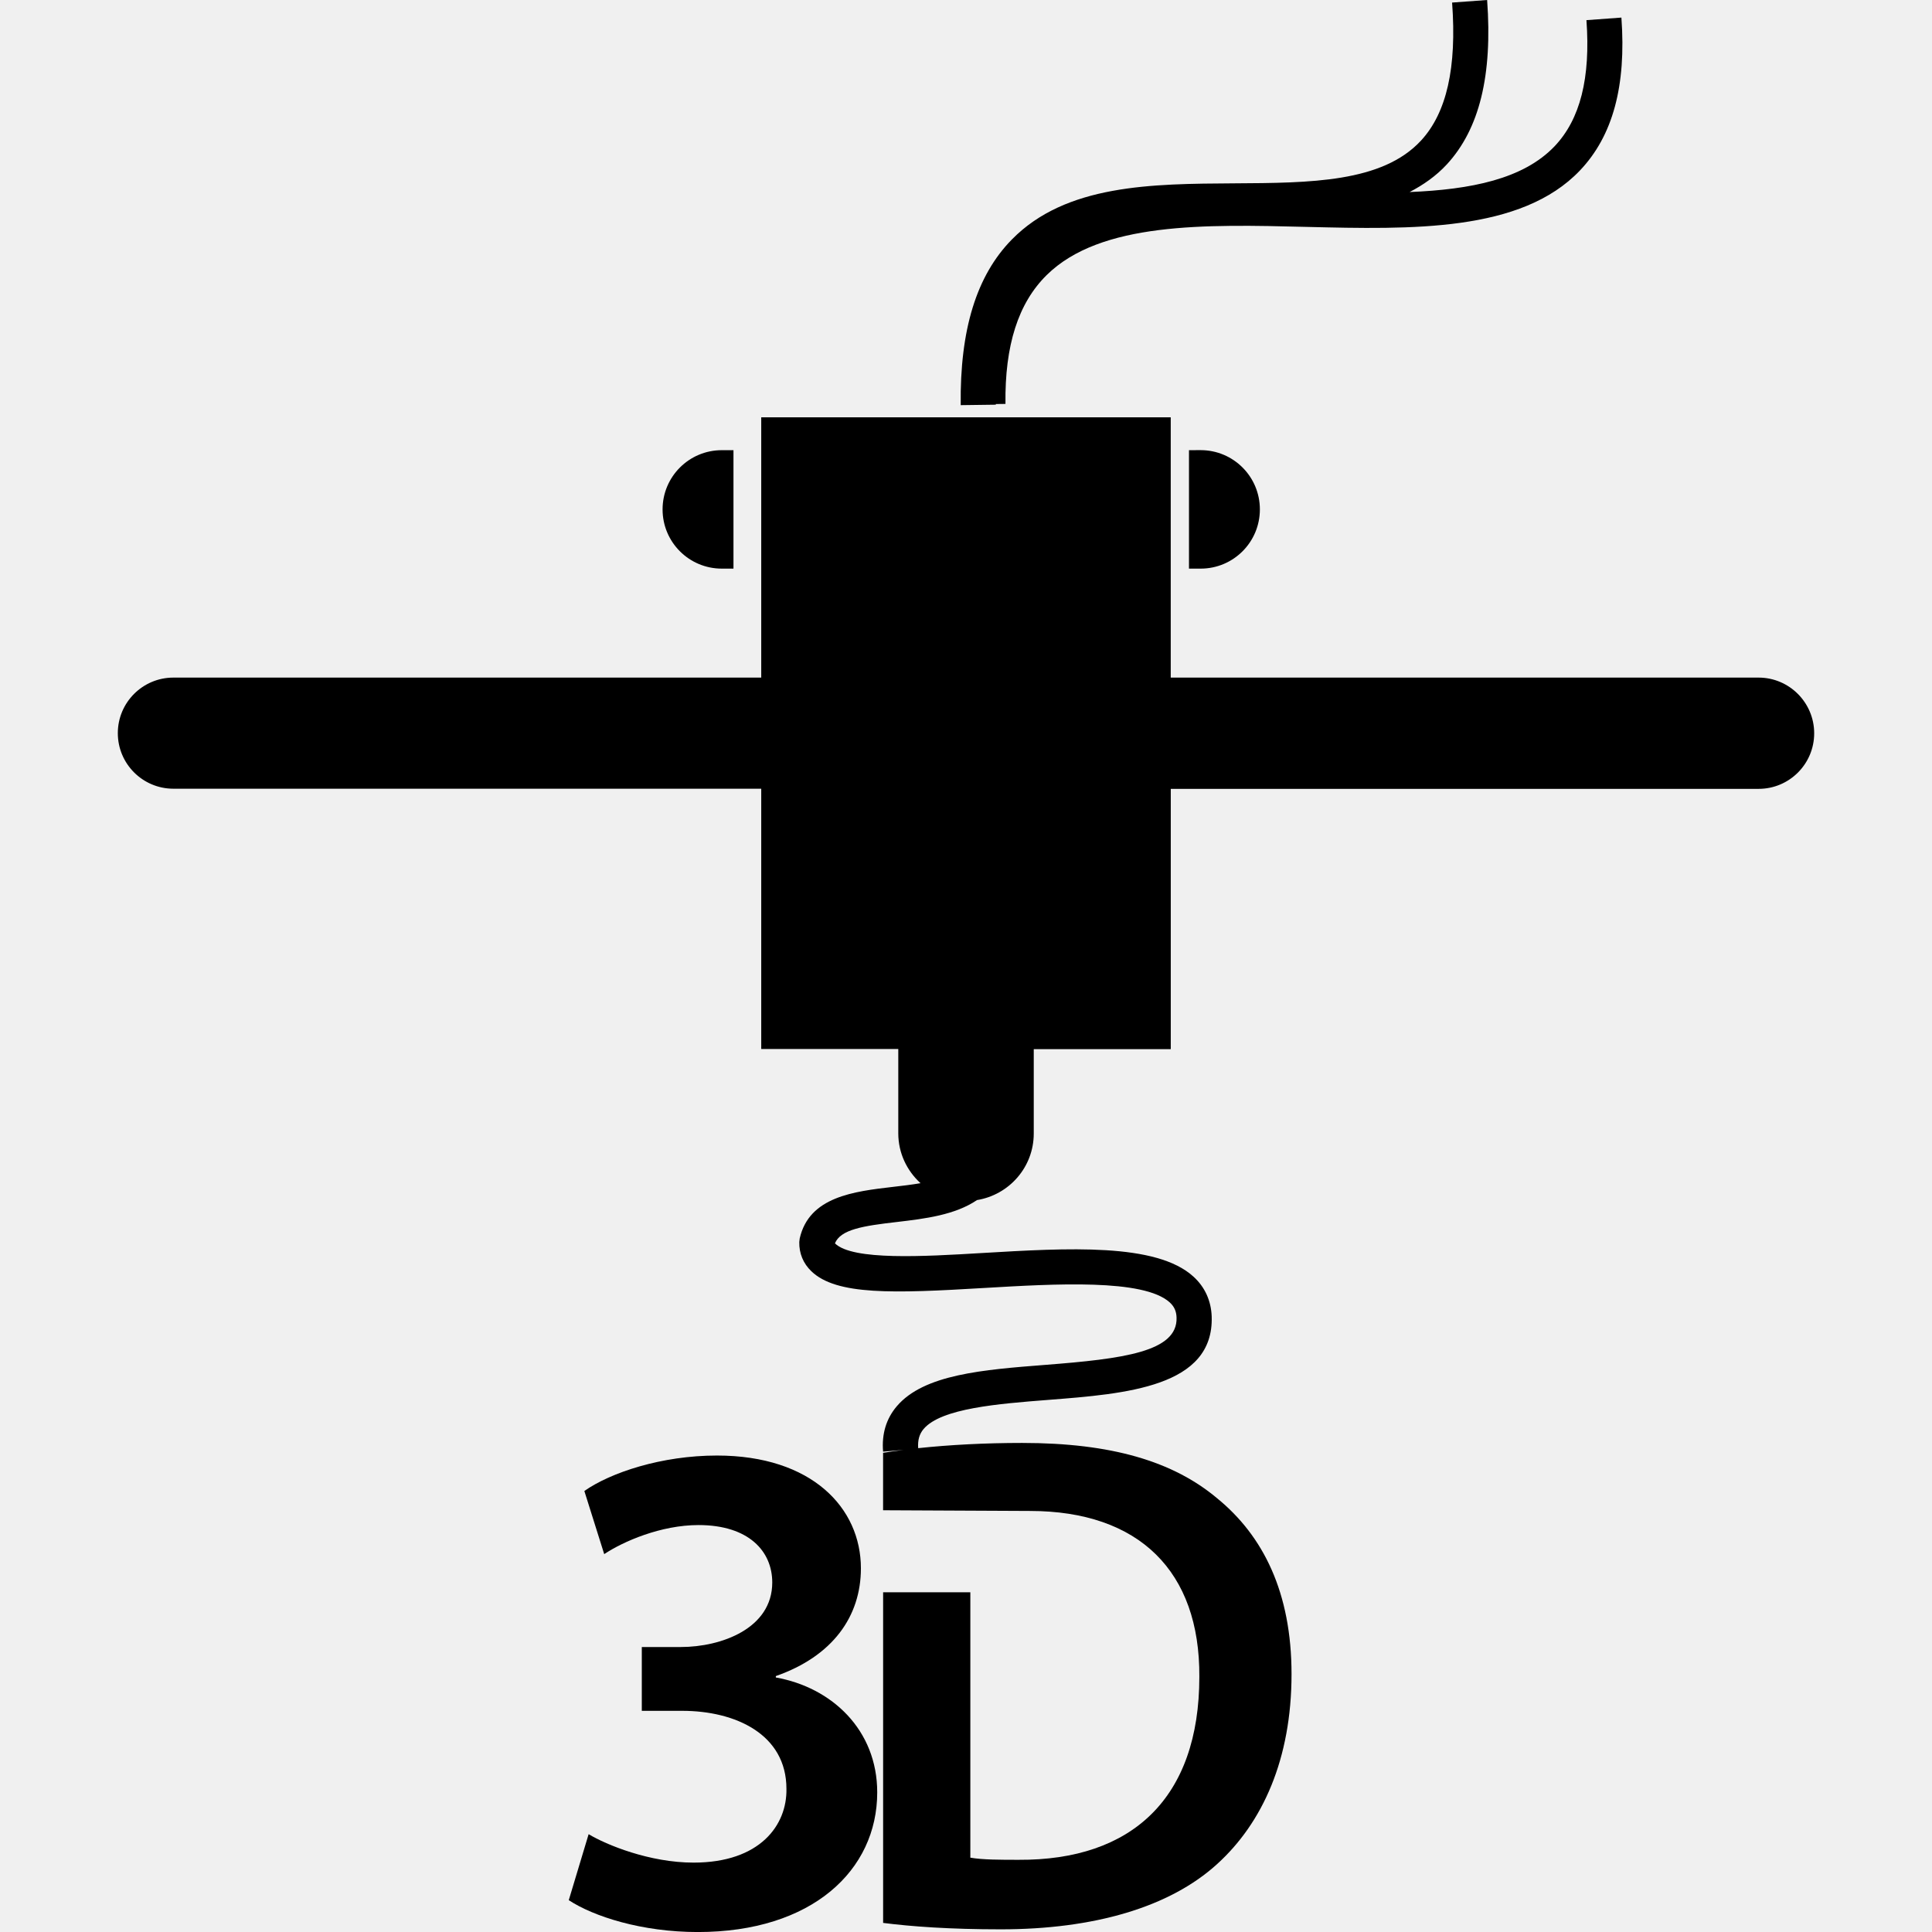
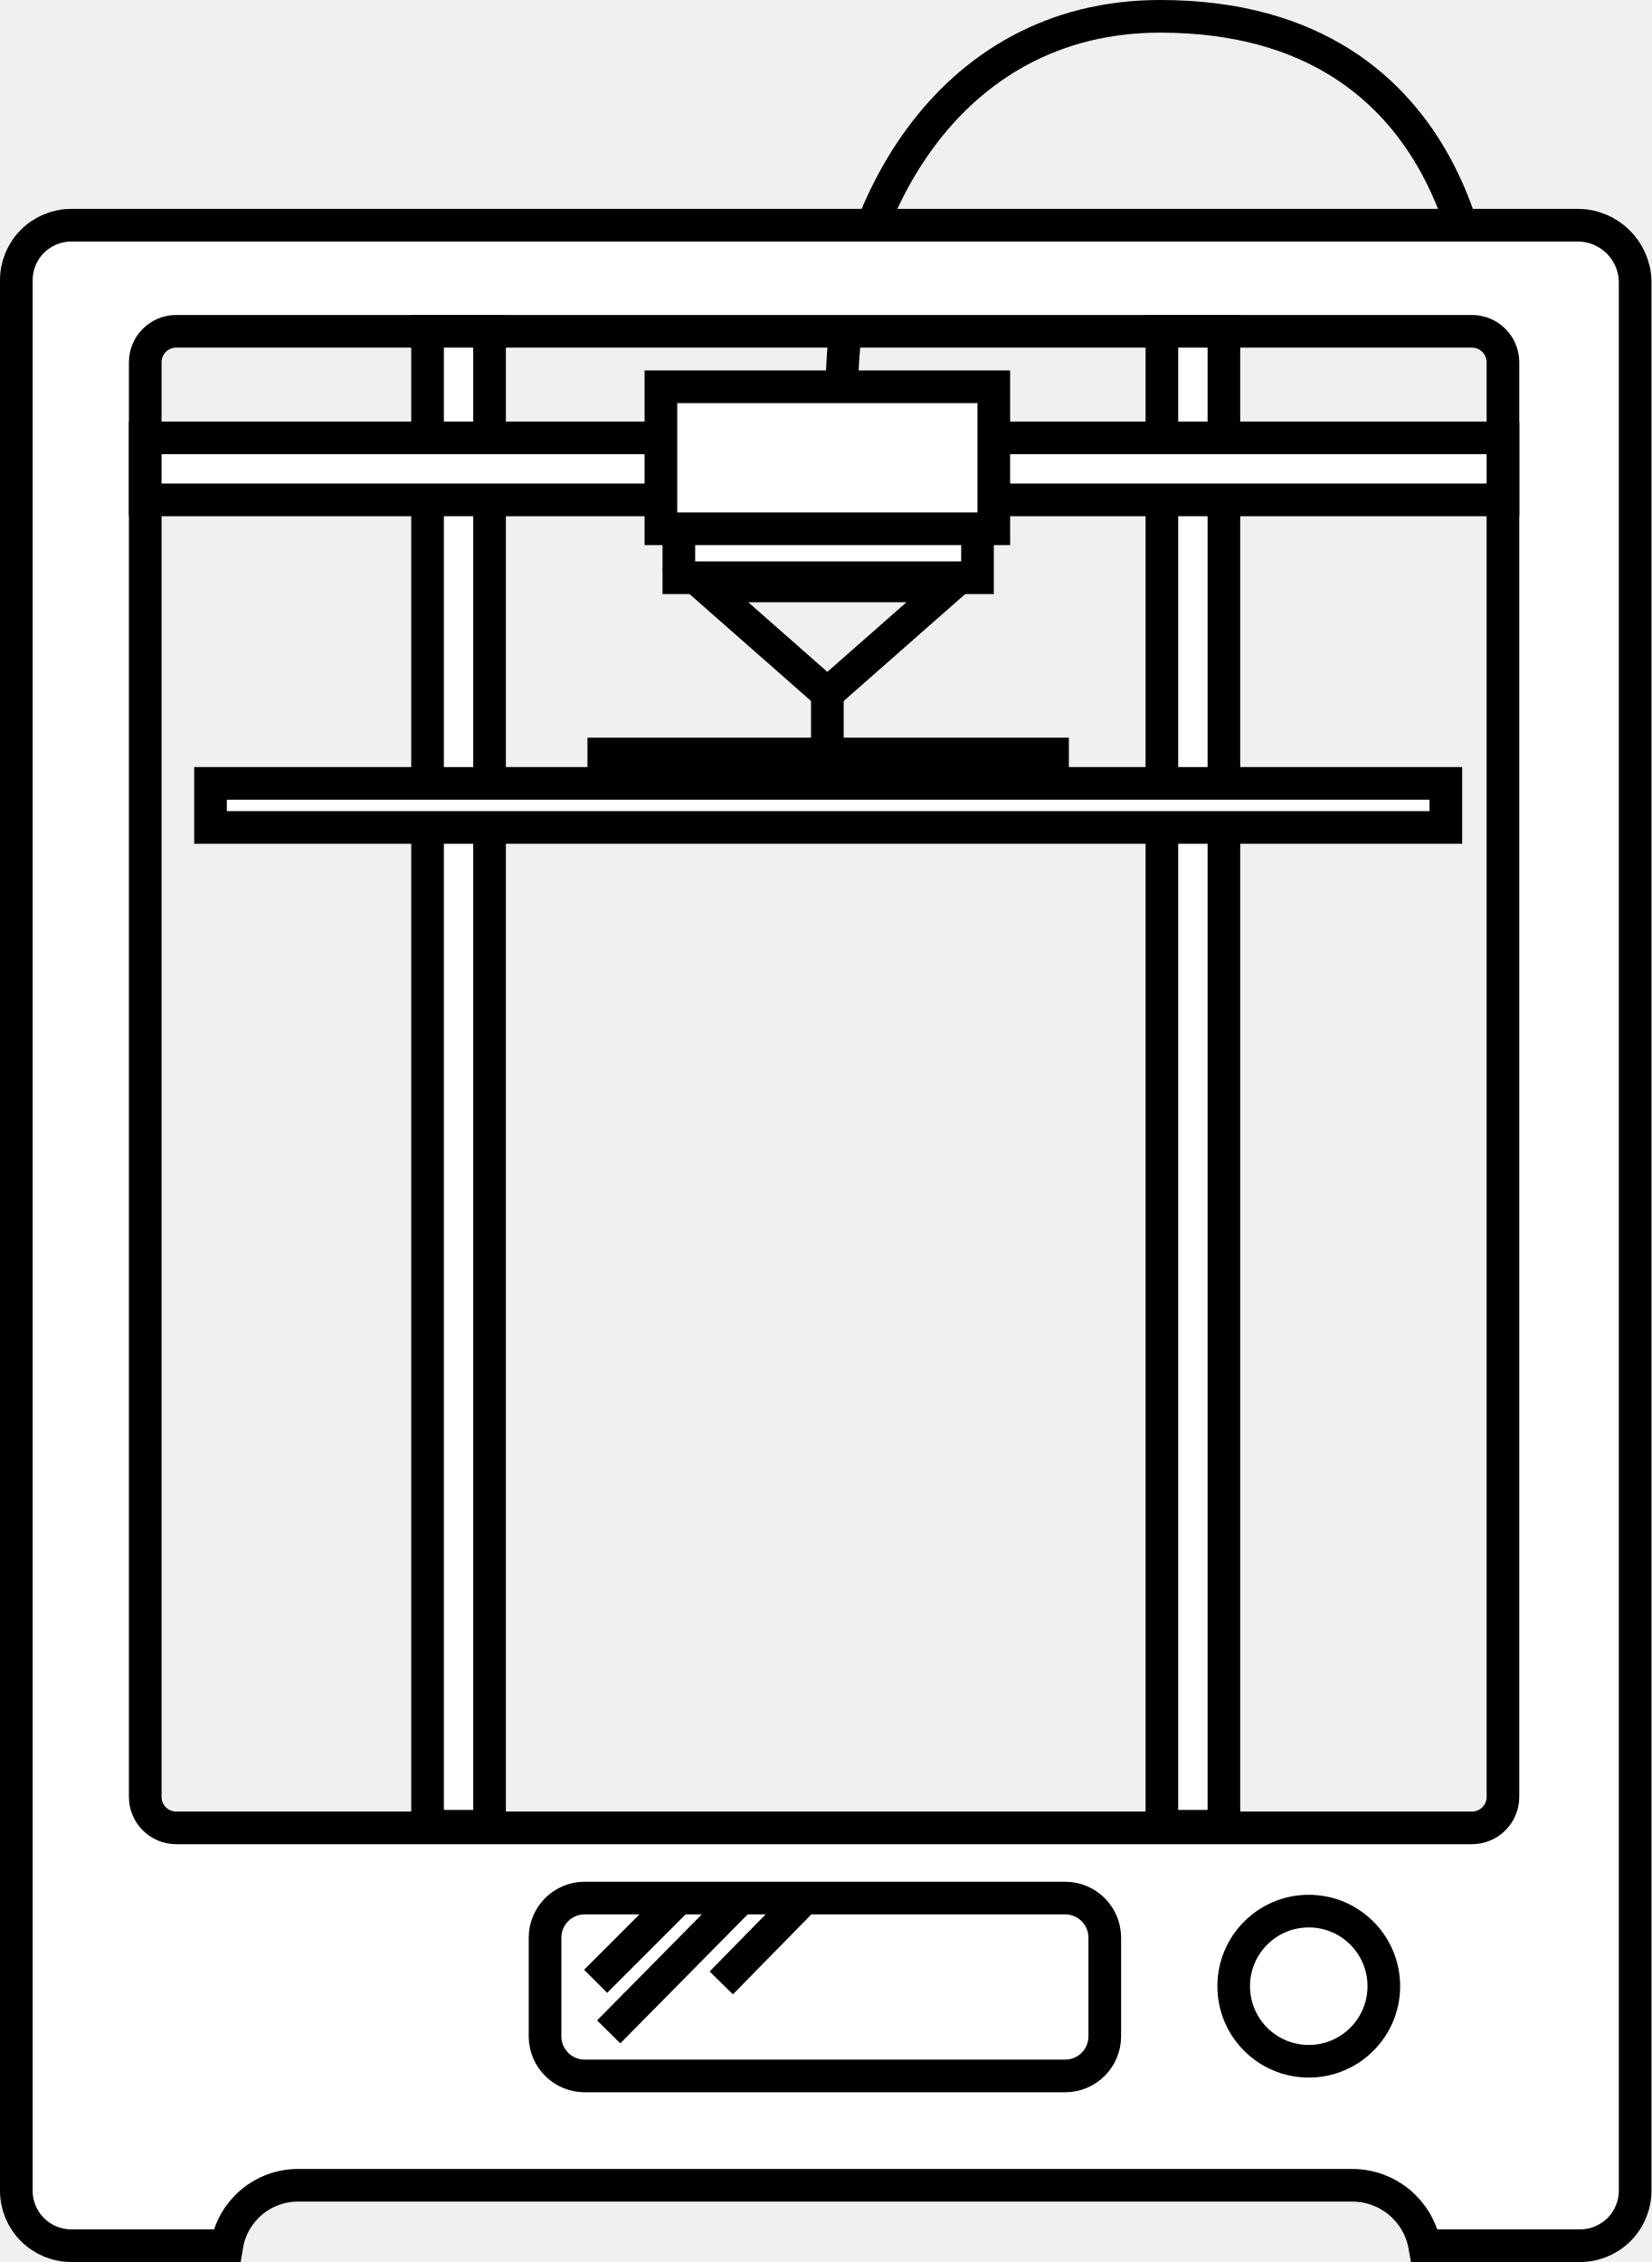
- <svg xmlns="http://www.w3.org/2000/svg" version="1.1" id="Capa_1" x="0px" y="0px" width="55.048px" height="55.049px" viewBox="0 0 55.048 55.049" style="enable-background:new 0 0 55.048 55.049;" xml:space="preserve">
-   <g>
-     <g>
-       <path d="M50.108,19.307h-16.75V11.89H21.69v7.417H4.941c-0.875,0-1.584,0.709-1.584,1.583s0.709,1.583,1.584,1.583H21.69v7.417    h3.905v2.403c0,0.563,0.247,1.067,0.634,1.42c-0.251,0.042-0.514,0.075-0.776,0.104c-1.124,0.131-2.398,0.279-2.667,1.472    l-0.012,0.101c-0.006,0.323,0.113,0.61,0.344,0.832c0.716,0.688,2.334,0.631,4.917,0.477c2.027-0.119,4.55-0.268,5.296,0.412    c0.127,0.117,0.188,0.25,0.193,0.432c0.032,0.977-1.525,1.174-3.73,1.346c-1.784,0.139-3.467,0.271-4.24,1.178    c-0.302,0.354-0.434,0.789-0.392,1.295l0.583-0.049c-0.199,0.026-0.401,0.051-0.583,0.082v1.637l4.182,0.02    c3.112,0,4.849,1.719,4.829,4.727c0,3.457-1.92,5.233-5.151,5.213c-0.505,0-1.03,0-1.374-0.061v-7.562h-2.485v9.421    c0.808,0.103,1.899,0.183,3.354,0.183c2.646,0,4.809-0.627,6.162-1.859c1.293-1.172,2.121-2.989,2.121-5.414    c0-2.323-0.807-3.94-2.121-5.01c-1.252-1.051-3.01-1.576-5.556-1.576c-1.058,0-2.069,0.054-2.961,0.149    c-0.016-0.228,0.032-0.401,0.155-0.547c0.502-0.59,2.124-0.717,3.556-0.829c2.211-0.172,4.719-0.367,4.652-2.376    c-0.016-0.446-0.193-0.84-0.52-1.136c-1.058-0.967-3.584-0.816-6.028-0.672c-1.645,0.098-3.686,0.219-4.187-0.276    c0.163-0.396,0.793-0.497,1.779-0.61c0.784-0.092,1.64-0.197,2.269-0.623c0.916-0.149,1.617-0.938,1.617-1.896v-2.404h3.904    v-7.417h16.75c0.874,0,1.583-0.709,1.583-1.583S50.982,19.307,50.108,19.307z" />
-       <path d="M20.567,16.202h0.332v-3.375h-0.332c-0.933,0-1.688,0.755-1.688,1.688C18.879,15.448,19.634,16.202,20.567,16.202z" />
-       <path d="M33.878,12.827v3.375h0.332c0.934,0,1.688-0.755,1.688-1.688c0-0.933-0.755-1.688-1.688-1.688L33.878,12.827    L33.878,12.827z" />
-       <path d="M28.374,11.512l0.275-0.003C28.628,9.84,29.012,8.64,29.821,7.84c1.537-1.518,4.521-1.448,7.406-1.375    c3.007,0.073,6.118,0.148,7.79-1.607c0.938-0.985,1.324-2.411,1.182-4.357l-0.996,0.073c0.12,1.649-0.177,2.825-0.908,3.594    c-0.896,0.939-2.39,1.232-4.131,1.304c0.391-0.204,0.752-0.454,1.06-0.787C42.154,3.678,42.53,2.145,42.373,0l-0.998,0.073    c0.137,1.854-0.154,3.141-0.887,3.934c-1.104,1.193-3.15,1.205-5.318,1.217c-2.357,0.014-4.795,0.028-6.337,1.598    c-1.009,1.026-1.485,2.571-1.459,4.722l1-0.013C28.373,11.524,28.374,11.519,28.374,11.512z" />
-       <path d="M22.106,47.797v-0.04c1.616-0.565,2.424-1.696,2.424-3.071c0-1.718-1.394-3.213-4.102-3.213    c-1.576,0-3.031,0.485-3.778,1.01l0.566,1.799c0.545-0.363,1.616-0.828,2.687-0.828c1.434,0,2.101,0.748,2.101,1.636    c0,1.313-1.455,1.839-2.606,1.839h-1.111v1.818h1.151c1.516,0,2.97,0.667,2.97,2.222c0.02,1.031-0.748,2.103-2.646,2.103    c-1.252,0-2.485-0.506-2.99-0.81l-0.566,1.88c0.707,0.465,2.081,0.908,3.677,0.908c3.253,0,5.112-1.757,5.112-3.979    C24.995,49.292,23.702,48.08,22.106,47.797z" />
-     </g>
-   </g>
-   <g>
- </g>
-   <g>
- </g>
-   <g>
- </g>
-   <g>
- </g>
-   <g>
- </g>
-   <g>
- </g>
-   <g>
- </g>
-   <g>
- </g>
-   <g>
- </g>
-   <g>
- </g>
-   <g>
- </g>
-   <g>
- </g>
-   <g>
- </g>
-   <g>
- </g>
-   <g>
- </g>
+ <svg xmlns="http://www.w3.org/2000/svg" id="Layer_1" data-name="Layer 1" viewBox="0 0 101.2 138.6">
+   <defs>
+     <style>.cls-1{fill:none;}.cls-1,.cls-2{stroke:#000;stroke-miterlimit:10;stroke-width:2px;}.cls-2{fill:#fff;}</style>
+   </defs>
+   <path class="cls-1" d="M51.6,23.7C51.6,13.3,57.9,1,71.1,1,90.2,1,90.6,19.4,90.6,19.4" />
+   <path class="cls-2" d="M96.7,13.8H4.4A3.37,3.37,0,0,0,1,17.2v117a3.37,3.37,0,0,0,3.4,3.4h9.5a4.42,4.42,0,0,1,4.4-3.7H82.9a4.5,4.5,0,0,1,4.4,3.7h9.5a3.37,3.37,0,0,0,3.4-3.4V17.2A3.52,3.52,0,0,0,96.7,13.8Zm-4.6,96.3a1.9,1.9,0,0,1-1.9,1.9H10.8a1.9,1.9,0,0,1-1.9-1.9V22.2a1.9,1.9,0,0,1,1.9-1.9H90.2a1.9,1.9,0,0,1,1.9,1.9Z" />
+   <rect class="cls-2" x="26.2" y="20.3" width="3.8" height="91.6" />
+   <rect class="cls-2" x="71.2" y="20.3" width="3.8" height="91.6" />
+   <rect class="cls-2" x="8.9" y="26.83" width="83.2" height="3.8" />
+   <rect class="cls-2" x="41.6" y="32.1" width="18.3" height="3.3" />
+   <rect class="cls-2" x="40.5" y="23.7" width="20.4" height="8.7" />
+   <polygon class="cls-1" points="50.7 42.5 43.2 35.9 58.2 35.9 50.7 42.5" />
+   <rect class="cls-2" x="12.9" y="48" width="75.7" height="2.7" />
+   <line class="cls-1" x1="50.7" y1="42.5" x2="50.7" y2="45.7" />
+   <line class="cls-1" x1="36" y1="46.2" x2="65.5" y2="46.2" />
+   <path class="cls-1" d="M65.3,127.2H35.8a2.43,2.43,0,0,1-2.4-2.4v-6.1a2.43,2.43,0,0,1,2.4-2.4H65.3a2.43,2.43,0,0,1,2.4,2.4v6.1A2.43,2.43,0,0,1,65.3,127.2Z" />
+   <line class="cls-1" x1="41.6" y1="116.3" x2="36.5" y2="121.4" />
+   <line class="cls-1" x1="45.4" y1="116.3" x2="37.3" y2="124.5" />
+   <line class="cls-1" x1="49.3" y1="116.3" x2="44.2" y2="121.5" />
+   <circle class="cls-1" cx="80.2" cy="121.7" r="4.6" />
</svg>
